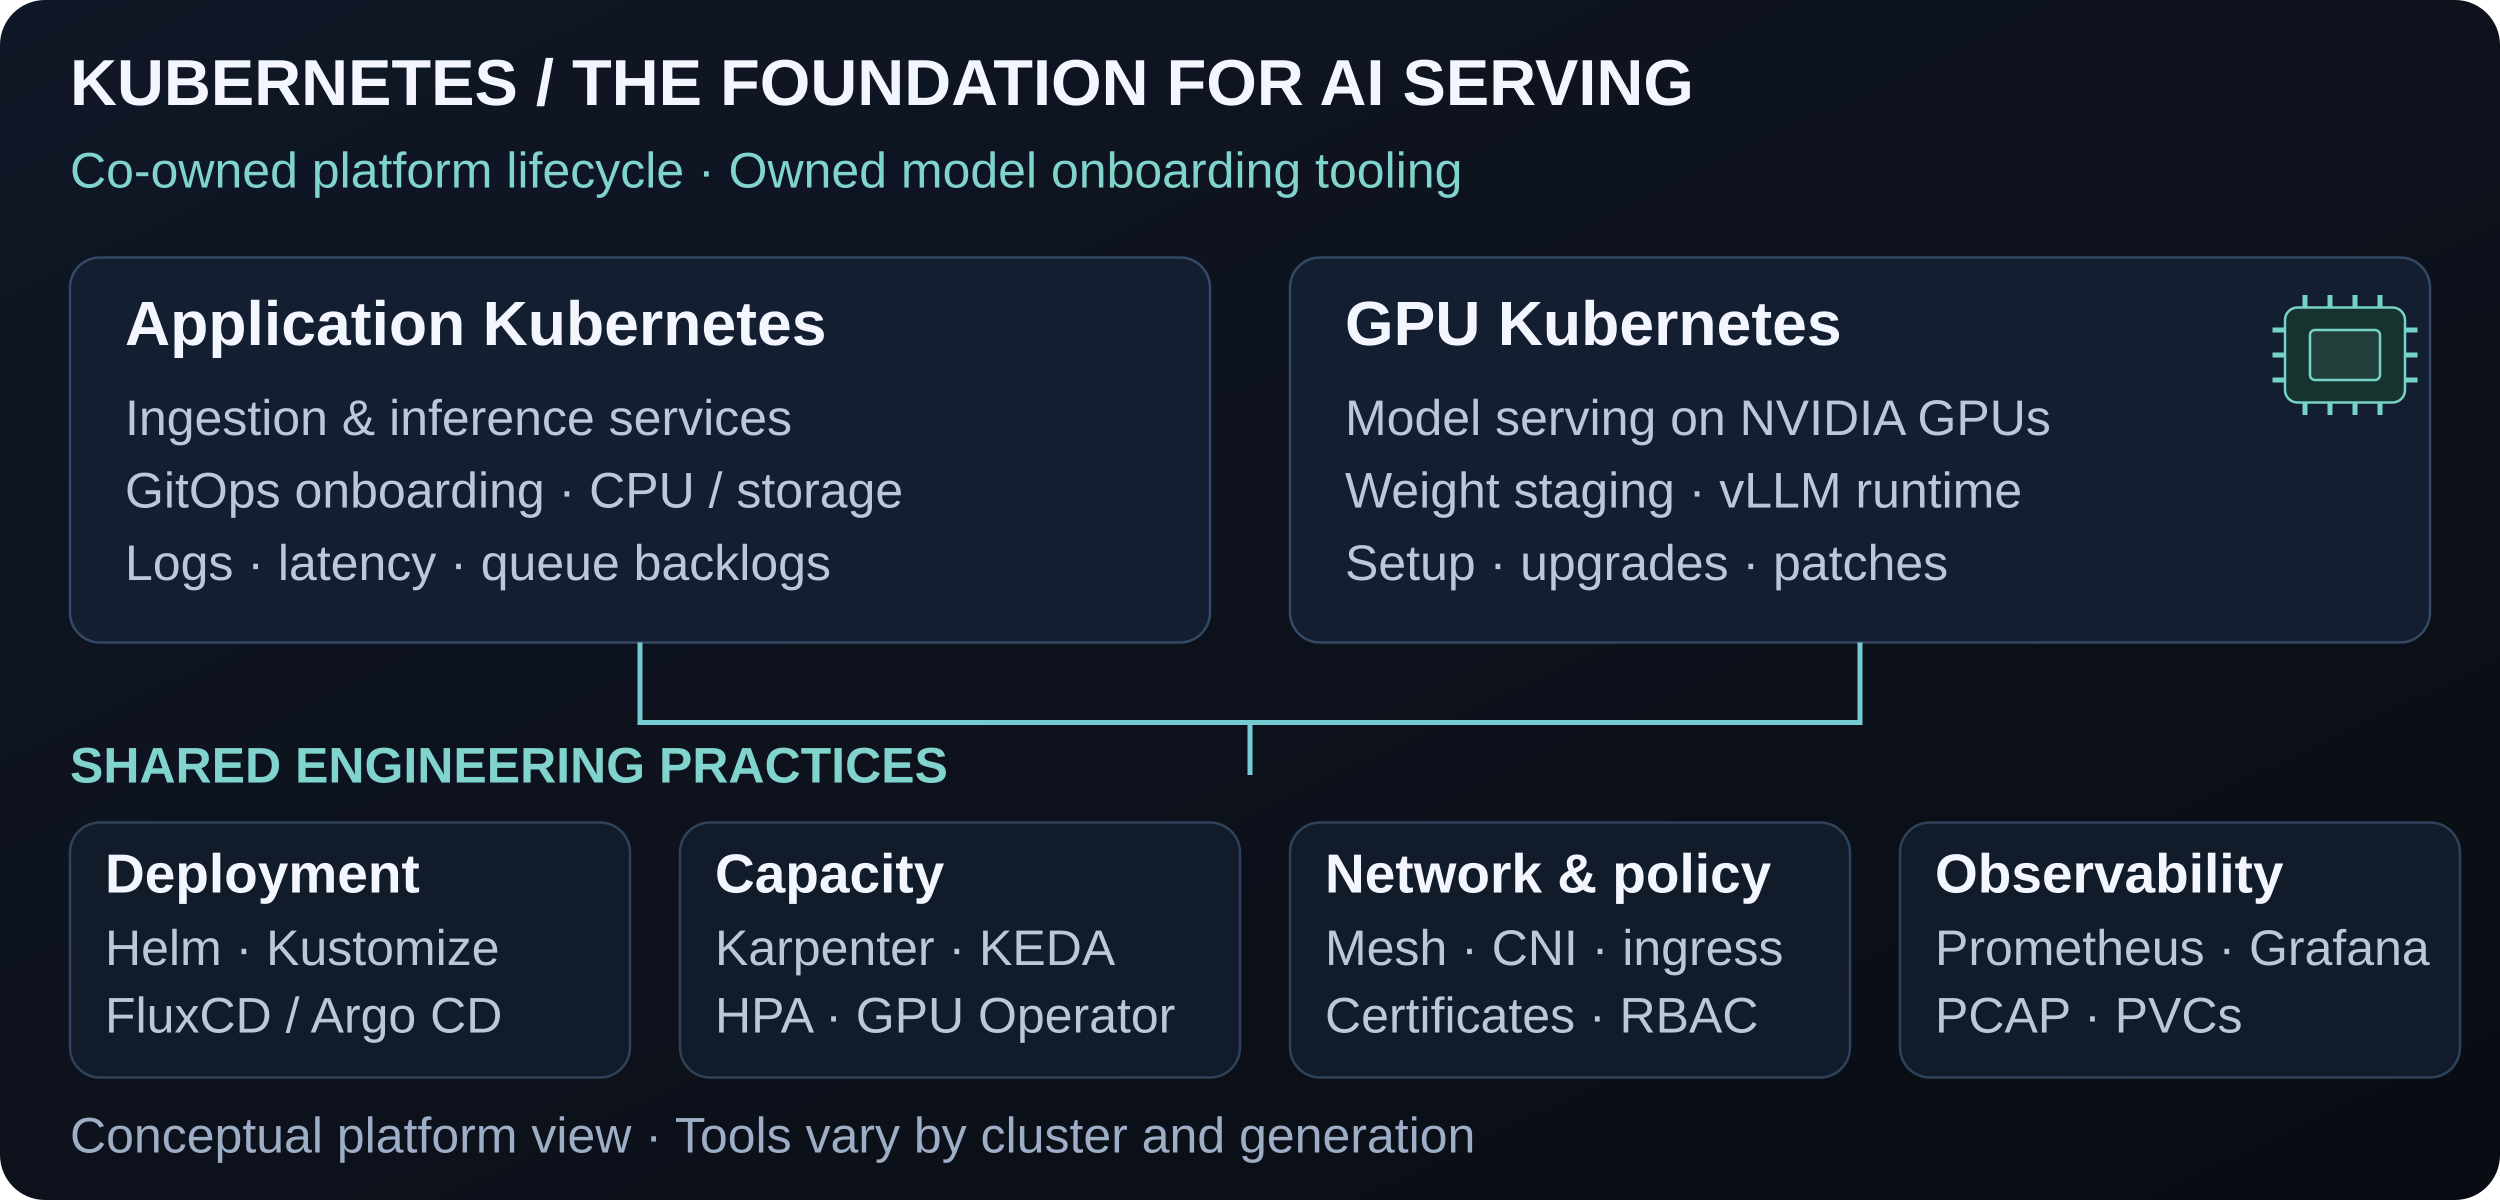
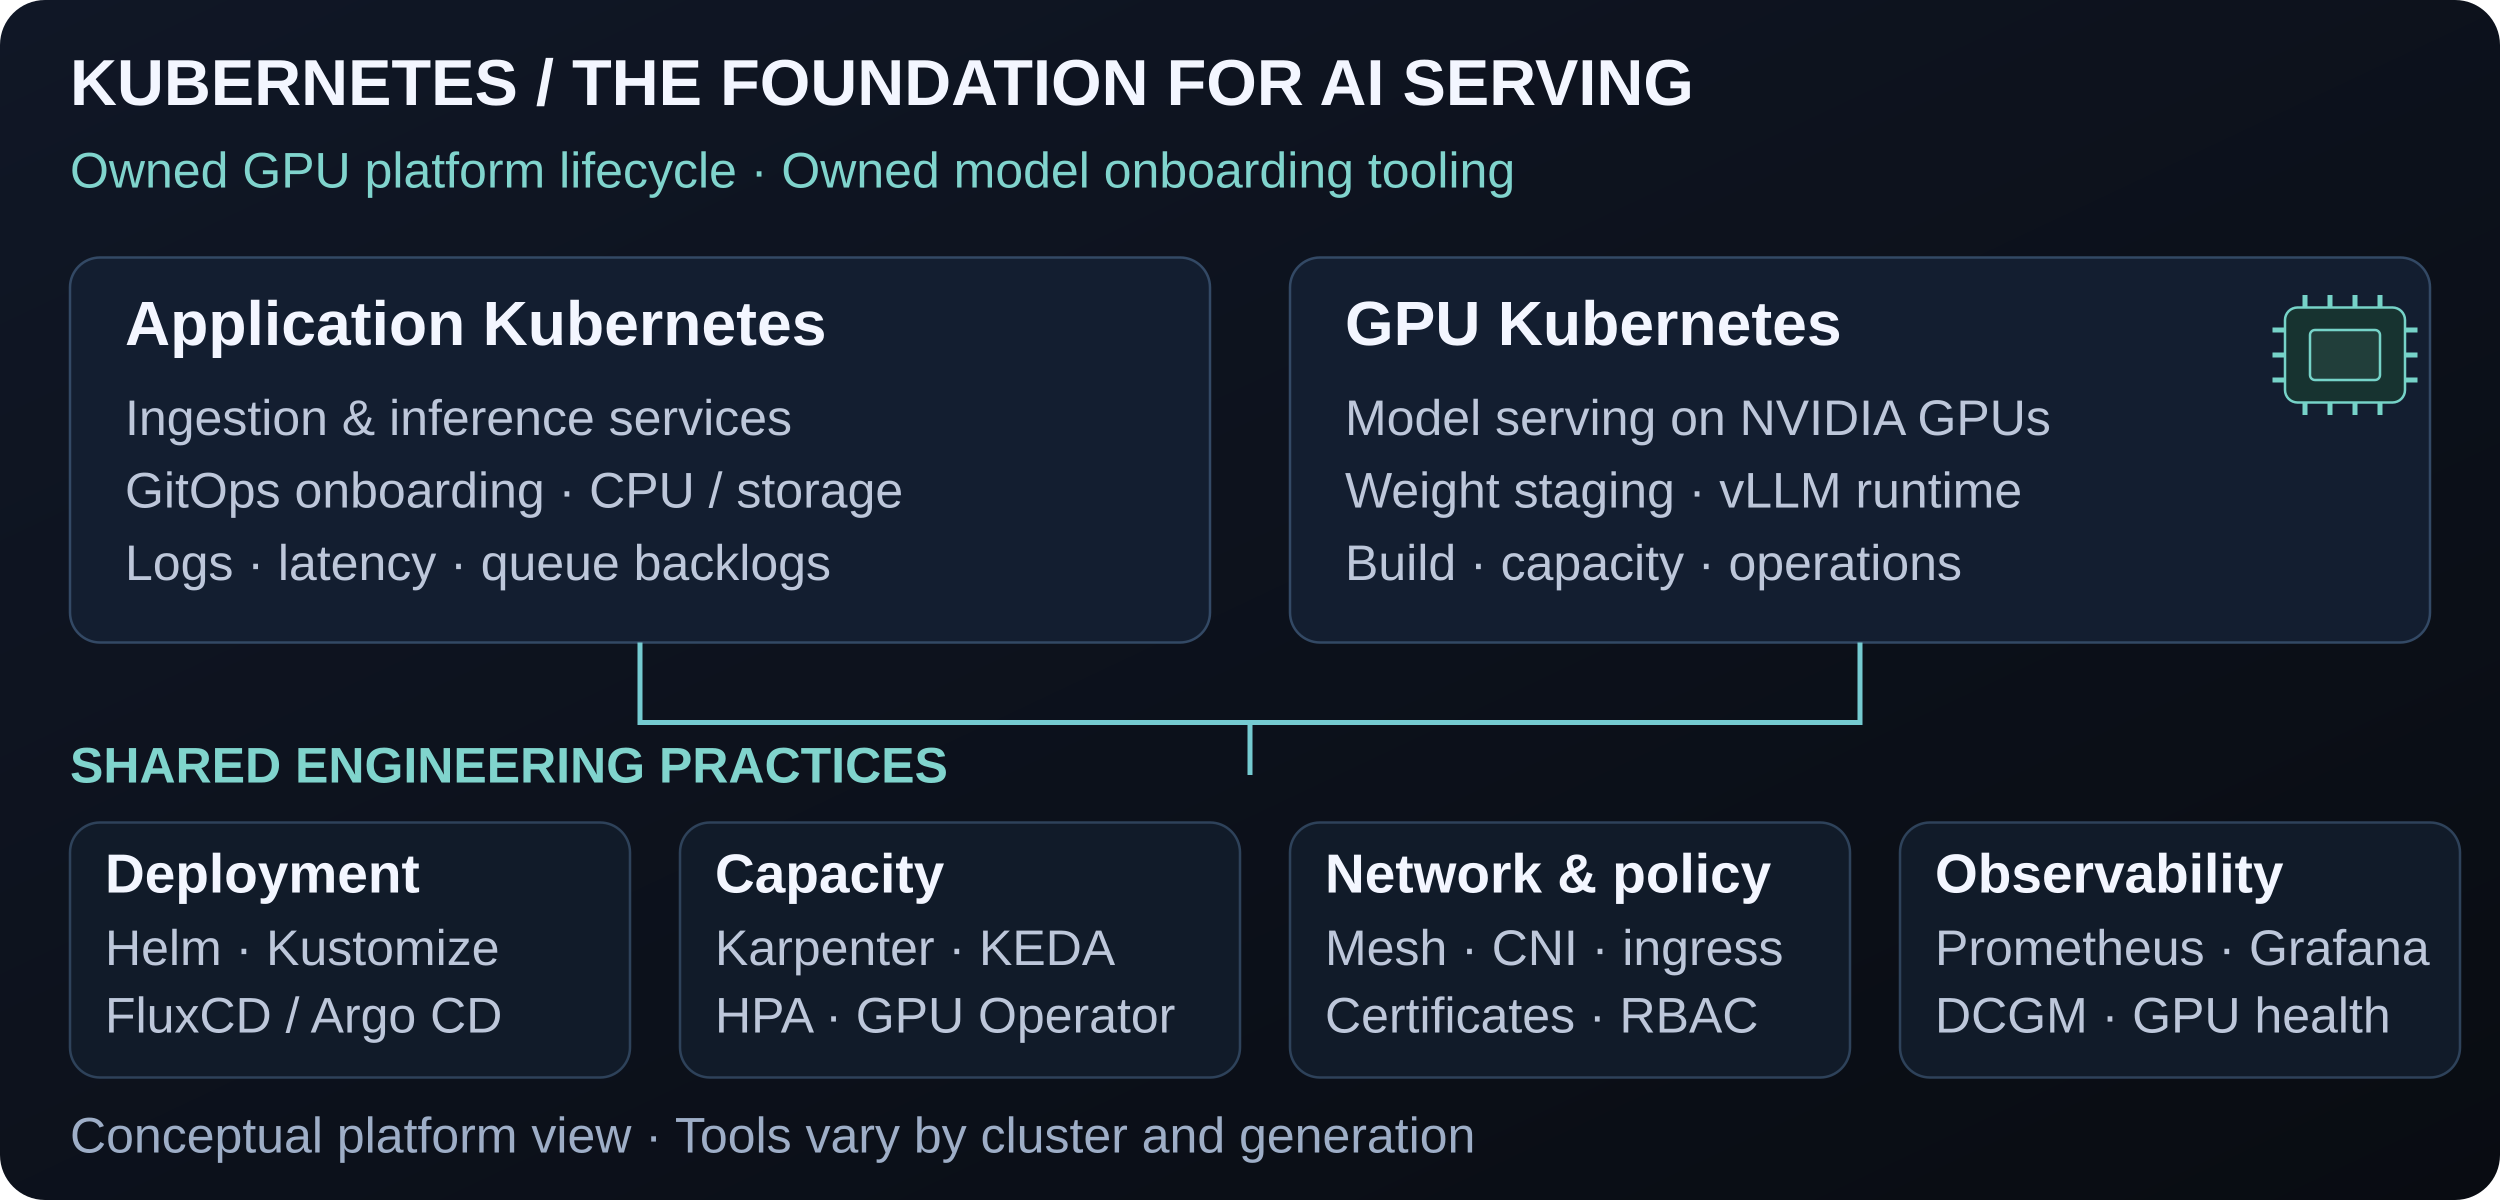
<svg xmlns="http://www.w3.org/2000/svg" width="1000" height="480" viewBox="0 0 1000 480" role="img" aria-labelledby="title desc">
  <defs>
    <linearGradient id="bg" x2="1" y2="1">
      <stop stop-color="#101726" />
      <stop offset="1" stop-color="#090c12" />
    </linearGradient>
    <marker id="arrow" markerWidth="9" markerHeight="9" refX="7" refY="4" orient="auto">
      <path d="M0 0L8 4L0 8" fill="none" stroke="#75cbd1" stroke-width="1.5" />
    </marker>
  </defs>
  <rect width="1000" height="480" rx="18" fill="url(#bg)" />
  <g font-family="Arial, Helvetica, sans-serif">
    <text x="28" y="42" font-size="26" fill="#f3f6ff" font-weight="700">KUBERNETES / THE FOUNDATION FOR AI SERVING</text>
-     <text x="28" y="75" font-size="20" fill="#80d4cd" font-weight="400">Co-owned platform lifecycle · Owned model onboarding tooling</text>
+     <text x="28" y="75" font-size="20" fill="#80d4cd" font-weight="400">Owned GPU platform lifecycle · Owned model onboarding tooling</text>
    <rect x="28" y="103" width="456" height="154" rx="12" fill="#131e30" stroke="#334965" />
    <text x="50" y="138" font-size="25" fill="#f3f6ff" font-weight="700">Application Kubernetes</text>
    <text x="50" y="174" font-size="20" fill="#bdc7da" font-weight="400">Ingestion &amp; inference services</text>
    <text x="50" y="203" font-size="20" fill="#bdc7da" font-weight="400">GitOps onboarding · CPU / storage</text>
    <text x="50" y="232" font-size="20" fill="#bdc7da" font-weight="400">Logs · latency · queue backlogs</text>
    <rect x="516" y="103" width="456" height="154" rx="12" fill="#131e30" stroke="#334965" />
    <text x="538" y="138" font-size="25" fill="#f3f6ff" font-weight="700">GPU Kubernetes</text>
    <text x="538" y="174" font-size="20" fill="#bdc7da" font-weight="400">Model serving on NVIDIA GPUs</text>
    <text x="538" y="203" font-size="20" fill="#bdc7da" font-weight="400">Weight staging · vLLM runtime</text>
-     <text x="538" y="232" font-size="20" fill="#bdc7da" font-weight="400">Setup · upgrades · patches</text>
+     <text x="538" y="232" font-size="20" fill="#bdc7da" font-weight="400">Build · capacity · operations</text>
    <rect x="914" y="123" width="48" height="38" rx="5" fill="#173330" stroke="#76d3c8" />
    <rect x="924" y="132" width="28" height="20" rx="2" fill="#213e3a" stroke="#76d3c8" />
    <path d="M922 118v5M922 161v5" stroke="#76d3c8" stroke-width="2" />
    <path d="M932 118v5M932 161v5" stroke="#76d3c8" stroke-width="2" />
    <path d="M942 118v5M942 161v5" stroke="#76d3c8" stroke-width="2" />
    <path d="M952 118v5M952 161v5" stroke="#76d3c8" stroke-width="2" />
    <path d="M909 132h5M962 132h5" stroke="#76d3c8" stroke-width="2" />
    <path d="M909 142h5M962 142h5" stroke="#76d3c8" stroke-width="2" />
    <path d="M909 152h5M962 152h5" stroke="#76d3c8" stroke-width="2" />
    <path d="M256 257v32H744v-32M500 289v21" fill="none" stroke="#75cbd1" stroke-width="2" />
    <text x="28" y="313" font-size="20" fill="#80d4cd" font-weight="700">SHARED ENGINEERING PRACTICES</text>
    <rect x="28" y="329" width="224" height="102" rx="12" fill="#111b29" stroke="#2e425a" />
    <text x="42" y="357" font-size="22" fill="#f3f6ff" font-weight="700">Deployment</text>
    <text x="42" y="386" font-size="20" fill="#bdc7da" font-weight="400">Helm · Kustomize</text>
    <text x="42" y="413" font-size="20" fill="#bdc7da" font-weight="400">FluxCD / Argo CD</text>
    <rect x="272" y="329" width="224" height="102" rx="12" fill="#111b29" stroke="#2e425a" />
    <text x="286" y="357" font-size="22" fill="#f3f6ff" font-weight="700">Capacity</text>
    <text x="286" y="386" font-size="20" fill="#bdc7da" font-weight="400">Karpenter · KEDA</text>
    <text x="286" y="413" font-size="20" fill="#bdc7da" font-weight="400">HPA · GPU Operator</text>
    <rect x="516" y="329" width="224" height="102" rx="12" fill="#111b29" stroke="#2e425a" />
    <text x="530" y="357" font-size="22" fill="#f3f6ff" font-weight="700">Network &amp; policy</text>
    <text x="530" y="386" font-size="20" fill="#bdc7da" font-weight="400">Mesh · CNI · ingress</text>
    <text x="530" y="413" font-size="20" fill="#bdc7da" font-weight="400">Certificates · RBAC</text>
    <rect x="760" y="329" width="224" height="102" rx="12" fill="#111b29" stroke="#2e425a" />
    <text x="774" y="357" font-size="22" fill="#f3f6ff" font-weight="700">Observability</text>
    <text x="774" y="386" font-size="20" fill="#bdc7da" font-weight="400">Prometheus · Grafana</text>
-     <text x="774" y="413" font-size="20" fill="#bdc7da" font-weight="400">PCAP · PVCs</text>
+     <text x="774" y="413" font-size="20" fill="#bdc7da" font-weight="400">DCGM · GPU health</text>
    <text x="28" y="461" font-size="20" fill="#9eaec7" font-weight="400">Conceptual platform view · Tools vary by cluster and generation</text>
  </g>
</svg>
